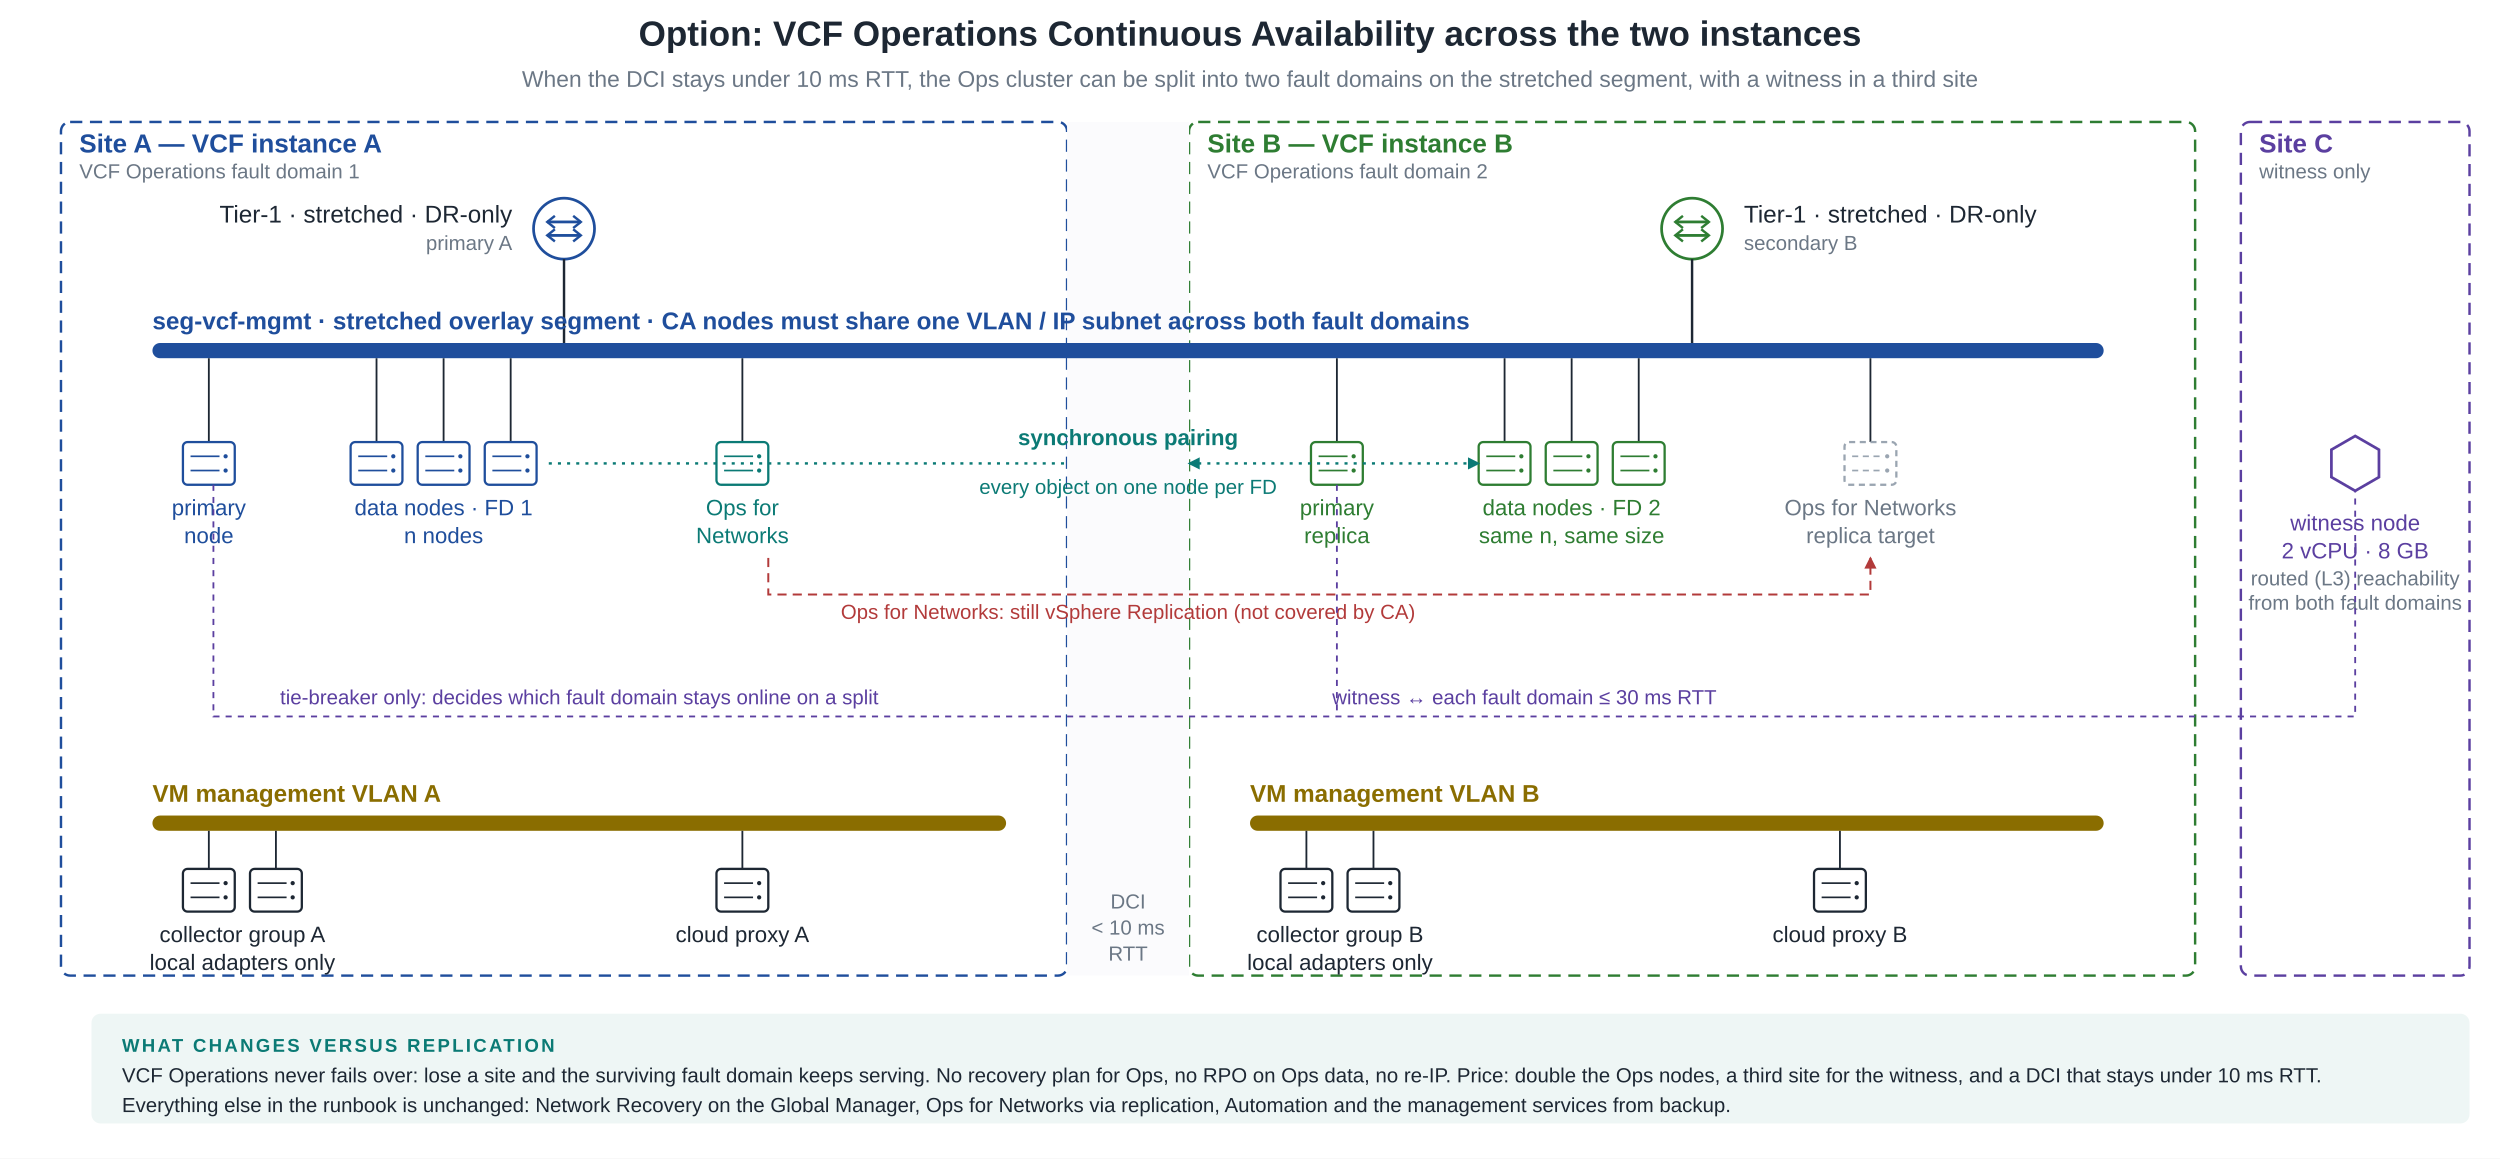
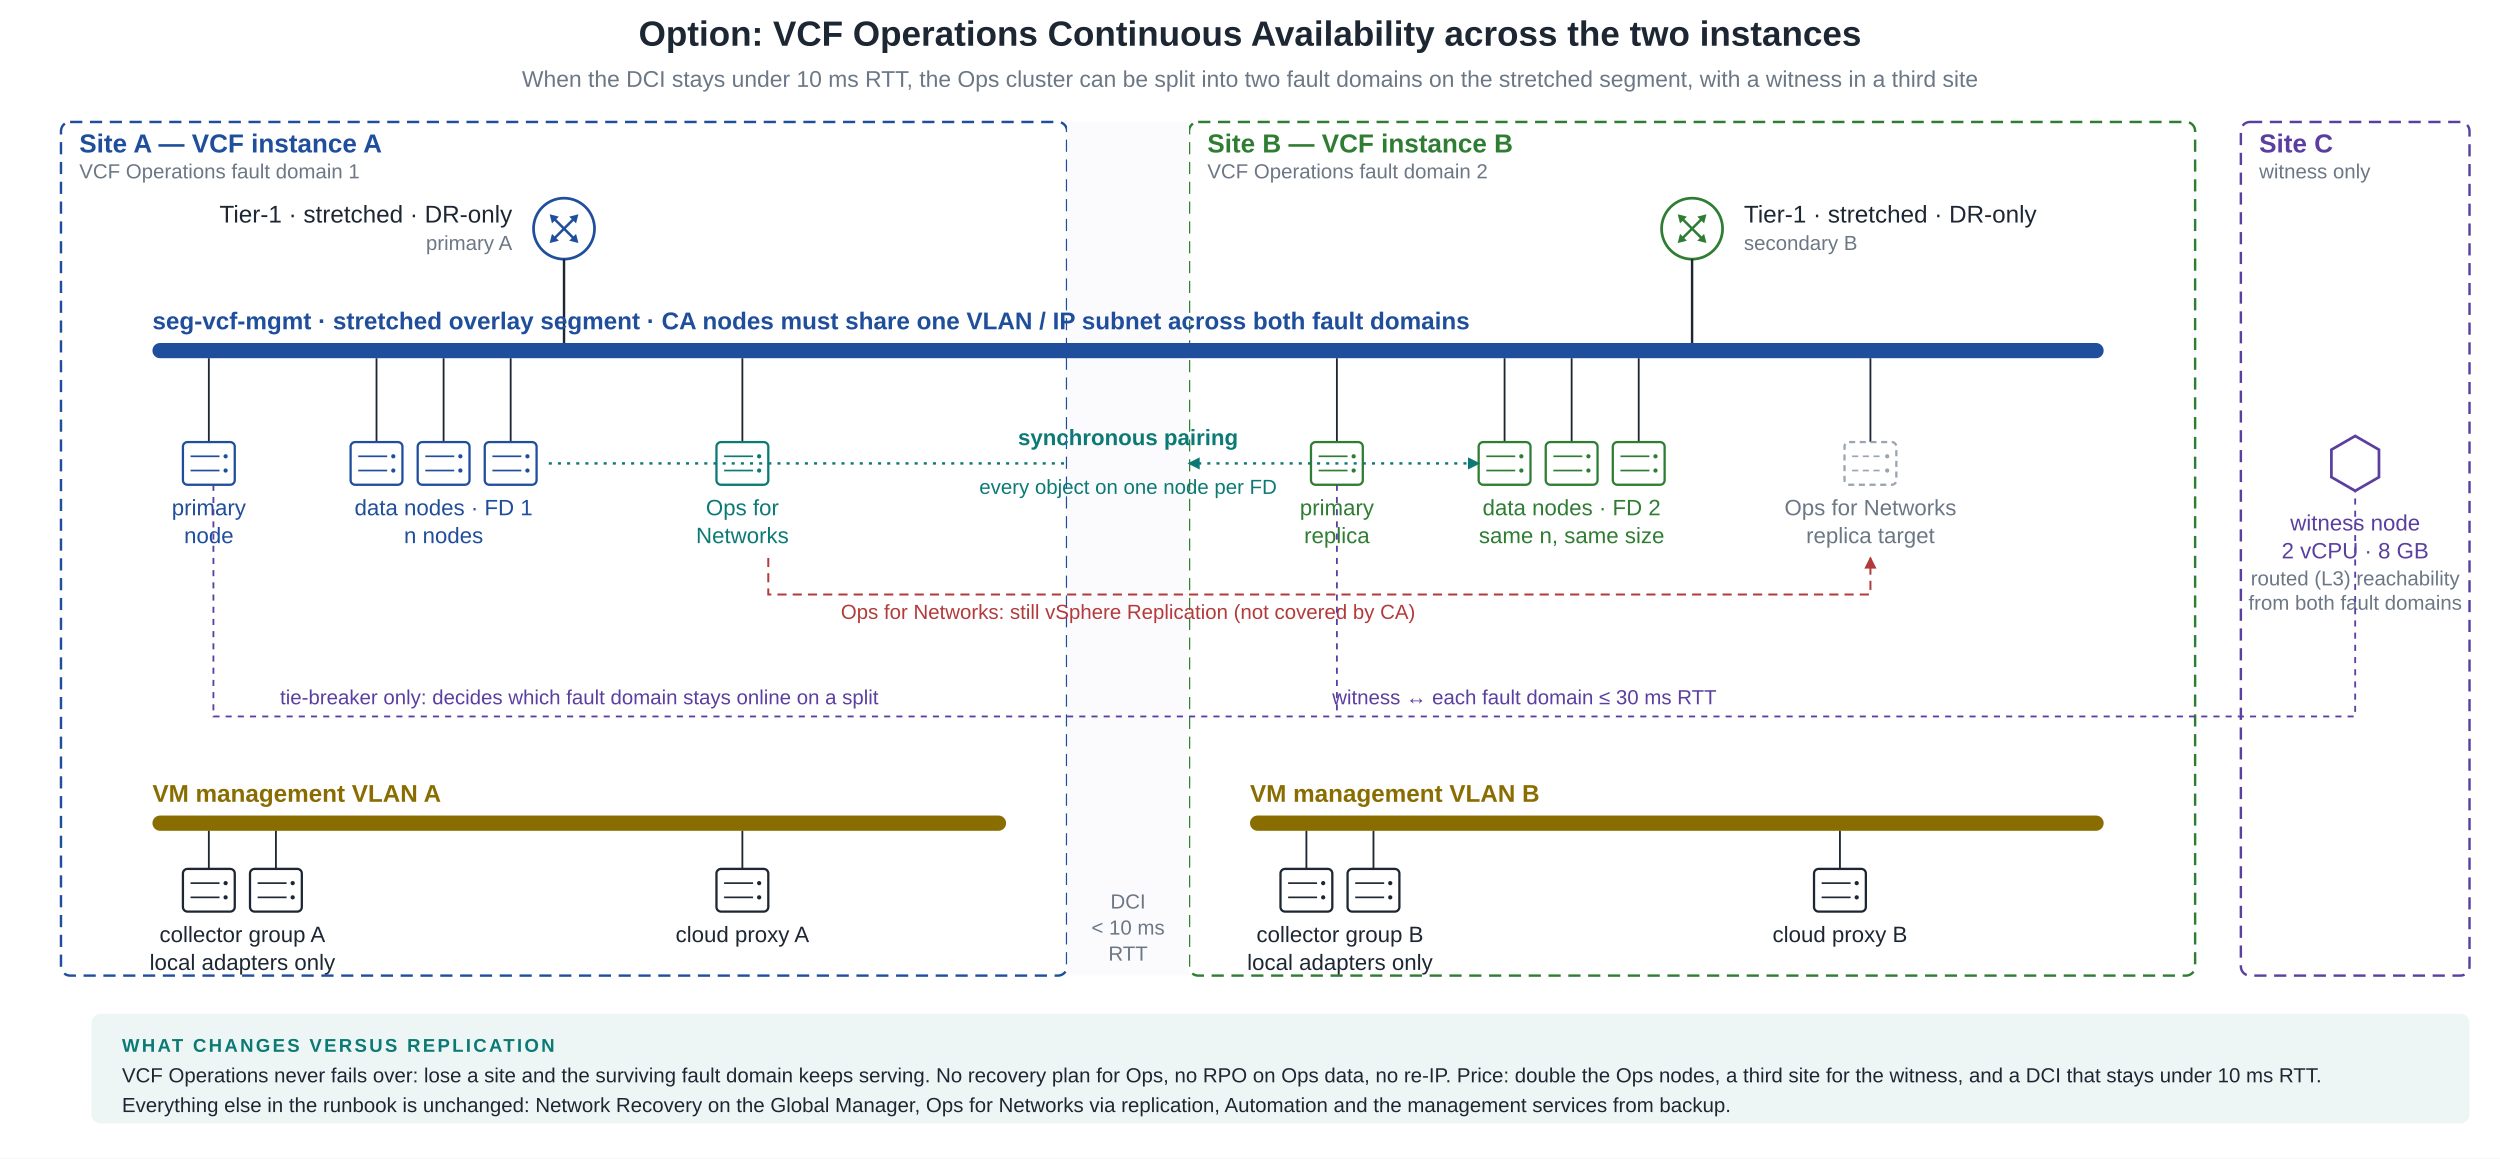
<svg xmlns="http://www.w3.org/2000/svg" width="1640" height="760" viewBox="0 0 1640 760" font-family="Arial, Helvetica, sans-serif" font-size="13" fill="#1d2733">
  <rect width="1640" height="760" fill="#ffffff" />
  <defs>
    <marker id="arr" markerUnits="userSpaceOnUse" markerWidth="8" markerHeight="8" refX="7" refY="4" orient="auto">
      <path d="M0,0 L8,4 L0,8 z" fill="#1d2733" />
    </marker>
    <marker id="arrs" markerUnits="userSpaceOnUse" markerWidth="8" markerHeight="8" refX="1" refY="4" orient="auto">
      <path d="M8,0 L0,4 L8,8 z" fill="#1d2733" />
    </marker>
    <marker id="arrb" markerUnits="userSpaceOnUse" markerWidth="8" markerHeight="8" refX="7" refY="4" orient="auto">
      <path d="M0,0 L8,4 L0,8 z" fill="#1f4e9c" />
    </marker>
    <marker id="arrbs" markerUnits="userSpaceOnUse" markerWidth="8" markerHeight="8" refX="1" refY="4" orient="auto">
      <path d="M8,0 L0,4 L8,8 z" fill="#1f4e9c" />
    </marker>
    <marker id="arrg" markerUnits="userSpaceOnUse" markerWidth="8" markerHeight="8" refX="7" refY="4" orient="auto">
      <path d="M0,0 L8,4 L0,8 z" fill="#2e7d32" />
    </marker>
    <marker id="arrgs" markerUnits="userSpaceOnUse" markerWidth="8" markerHeight="8" refX="1" refY="4" orient="auto">
      <path d="M8,0 L0,4 L8,8 z" fill="#2e7d32" />
    </marker>
    <marker id="arrt" markerUnits="userSpaceOnUse" markerWidth="8" markerHeight="8" refX="7" refY="4" orient="auto">
      <path d="M0,0 L8,4 L0,8 z" fill="#0b7a75" />
    </marker>
    <marker id="arrts" markerUnits="userSpaceOnUse" markerWidth="8" markerHeight="8" refX="1" refY="4" orient="auto">
      <path d="M8,0 L0,4 L8,8 z" fill="#0b7a75" />
    </marker>
    <marker id="arrp" markerUnits="userSpaceOnUse" markerWidth="8" markerHeight="8" refX="7" refY="4" orient="auto">
      <path d="M0,0 L8,4 L0,8 z" fill="#5b3fa0" />
    </marker>
    <marker id="arrps" markerUnits="userSpaceOnUse" markerWidth="8" markerHeight="8" refX="1" refY="4" orient="auto">
      <path d="M8,0 L0,4 L8,8 z" fill="#5b3fa0" />
    </marker>
    <marker id="arrr" markerUnits="userSpaceOnUse" markerWidth="8" markerHeight="8" refX="7" refY="4" orient="auto">
      <path d="M0,0 L8,4 L0,8 z" fill="#b23a3a" />
    </marker>
    <marker id="arrrs" markerUnits="userSpaceOnUse" markerWidth="8" markerHeight="8" refX="1" refY="4" orient="auto">
      <path d="M8,0 L0,4 L8,8 z" fill="#b23a3a" />
    </marker>
    <marker id="arrm" markerUnits="userSpaceOnUse" markerWidth="8" markerHeight="8" refX="7" refY="4" orient="auto">
      <path d="M0,0 L8,4 L0,8 z" fill="#6b7785" />
    </marker>
    <marker id="arrms" markerUnits="userSpaceOnUse" markerWidth="8" markerHeight="8" refX="1" refY="4" orient="auto">
      <path d="M8,0 L0,4 L8,8 z" fill="#6b7785" />
    </marker>
  </defs>
  <text x="820.0" y="30" text-anchor="middle" font-size="23" font-weight="bold">Option: VCF Operations Continuous Availability across the two instances</text>
  <text x="820.0" y="57" text-anchor="middle" font-size="15" fill="#6b7785">When the DCI stays under 10 ms RTT, the Ops cluster can be split into two fault domains on the stretched segment, with a witness in a third site</text>
  <rect x="40" y="80" width="660" height="560" rx="6" fill="none" stroke="#1f4e9c" stroke-width="1.6" stroke-dasharray="8 5" />
  <text x="52" y="100" font-size="17.1" fill="#1f4e9c" text-anchor="start" font-weight="bold">Site A — VCF instance A</text>
  <text x="52" y="117" font-size="13.4" fill="#6b7785" text-anchor="start">VCF Operations fault domain 1</text>
  <rect x="780" y="80" width="660" height="560" rx="6" fill="none" stroke="#2e7d32" stroke-width="1.6" stroke-dasharray="8 5" />
  <text x="792" y="100" font-size="17.1" fill="#2e7d32" text-anchor="start" font-weight="bold">Site B — VCF instance B</text>
  <text x="792" y="117" font-size="13.4" fill="#6b7785" text-anchor="start">VCF Operations fault domain 2</text>
  <rect x="1470" y="80" width="150" height="560" rx="6" fill="none" stroke="#5b3fa0" stroke-width="1.6" stroke-dasharray="8 5" />
  <text x="1482" y="100" font-size="17.1" fill="#5b3fa0" text-anchor="start" font-weight="bold">Site C</text>
  <text x="1482" y="117" font-size="13.4" fill="#6b7785" text-anchor="start">witness only</text>
  <rect x="700" y="80" width="80" height="560" rx="0" fill="#fbfbfd" stroke="none" stroke-width="1.4" />
  <text x="740.0" y="596.0" font-size="13.4" fill="#6b7785" text-anchor="middle">DCI</text>
  <text x="740.0" y="613.08" font-size="13.4" fill="#6b7785" text-anchor="middle">&lt; 10 ms</text>
  <text x="740.0" y="630.16" font-size="13.4" fill="#6b7785" text-anchor="middle">RTT</text>
  <circle cx="370" cy="150" r="20" fill="#ffffff" stroke="#1f4e9c" stroke-width="1.8" />
-   <line x1="359.0" y1="145.6" x2="381.0" y2="145.6" stroke="#1f4e9c" stroke-width="1.6" />
-   <path d="M376.0,141.6 L381.0,145.6 L376.0,149.6" fill="none" stroke="#1f4e9c" stroke-width="1.6" />
-   <line x1="381.0" y1="154.4" x2="359.0" y2="154.4" stroke="#1f4e9c" stroke-width="1.6" />
-   <path d="M364.0,150.4 L359.0,154.4 L364.0,158.4" fill="none" stroke="#1f4e9c" stroke-width="1.6" />
-   <line x1="381.0" y1="145.6" x2="359.0" y2="145.6" stroke="#1f4e9c" stroke-width="1.6" />
-   <path d="M364.0,141.6 L359.0,145.6 L364.0,149.6" fill="none" stroke="#1f4e9c" stroke-width="1.6" />
-   <line x1="359.0" y1="154.4" x2="381.0" y2="154.4" stroke="#1f4e9c" stroke-width="1.6" />
-   <path d="M376.0,150.4 L381.0,154.4 L376.0,158.4" fill="none" stroke="#1f4e9c" stroke-width="1.6" />
+   <line x1="370" y1="150" x2="363.99" y2="143.99" stroke="#1f4e9c" stroke-width="1.67" stroke-linecap="butt" />
+   <path d="M360.57,140.57 L366.58,142.10 L362.10,146.58 z" fill="#1f4e9c" />
+   <line x1="370" y1="150" x2="376.01" y2="143.99" stroke="#1f4e9c" stroke-width="1.67" stroke-linecap="butt" />
+   <path d="M379.43,140.57 L377.90,146.58 L373.42,142.10 z" fill="#1f4e9c" />
+   <line x1="370" y1="150" x2="376.01" y2="156.01" stroke="#1f4e9c" stroke-width="1.67" stroke-linecap="butt" />
+   <path d="M379.43,159.43 L373.42,157.90 L377.90,153.42 z" fill="#1f4e9c" />
+   <line x1="370" y1="150" x2="363.99" y2="156.01" stroke="#1f4e9c" stroke-width="1.67" stroke-linecap="butt" />
+   <path d="M360.57,159.43 L362.10,153.42 L366.58,157.90 z" fill="#1f4e9c" />
  <text x="336" y="146" font-size="15.9" fill="#1d2733" text-anchor="end">Tier-1 · stretched · DR-only</text>
  <text x="336" y="164" font-size="13.4" fill="#6b7785" text-anchor="end">primary A</text>
  <circle cx="1110" cy="150" r="20" fill="#ffffff" stroke="#2e7d32" stroke-width="1.8" />
-   <line x1="1099.0" y1="145.6" x2="1121.0" y2="145.6" stroke="#2e7d32" stroke-width="1.6" />
-   <path d="M1116.0,141.6 L1121.0,145.6 L1116.0,149.6" fill="none" stroke="#2e7d32" stroke-width="1.6" />
-   <line x1="1121.0" y1="154.4" x2="1099.0" y2="154.4" stroke="#2e7d32" stroke-width="1.6" />
-   <path d="M1104.0,150.4 L1099.0,154.4 L1104.0,158.4" fill="none" stroke="#2e7d32" stroke-width="1.6" />
-   <line x1="1121.0" y1="145.6" x2="1099.0" y2="145.6" stroke="#2e7d32" stroke-width="1.6" />
-   <path d="M1104.0,141.6 L1099.0,145.6 L1104.0,149.6" fill="none" stroke="#2e7d32" stroke-width="1.6" />
-   <line x1="1099.0" y1="154.4" x2="1121.0" y2="154.4" stroke="#2e7d32" stroke-width="1.6" />
-   <path d="M1116.0,150.4 L1121.0,154.4 L1116.0,158.4" fill="none" stroke="#2e7d32" stroke-width="1.6" />
+   <line x1="1110" y1="150" x2="1103.99" y2="143.99" stroke="#2e7d32" stroke-width="1.67" stroke-linecap="butt" />
+   <path d="M1100.57,140.57 L1106.58,142.10 L1102.10,146.58 z" fill="#2e7d32" />
+   <line x1="1110" y1="150" x2="1116.01" y2="143.99" stroke="#2e7d32" stroke-width="1.67" stroke-linecap="butt" />
+   <path d="M1119.43,140.57 L1117.90,146.58 L1113.42,142.10 z" fill="#2e7d32" />
+   <line x1="1110" y1="150" x2="1116.01" y2="156.01" stroke="#2e7d32" stroke-width="1.67" stroke-linecap="butt" />
+   <path d="M1119.43,159.43 L1113.42,157.90 L1117.90,153.42 z" fill="#2e7d32" />
+   <line x1="1110" y1="150" x2="1103.99" y2="156.01" stroke="#2e7d32" stroke-width="1.67" stroke-linecap="butt" />
+   <path d="M1100.57,159.43 L1102.10,153.42 L1106.58,157.90 z" fill="#2e7d32" />
  <text x="1144" y="146" font-size="15.9" fill="#1d2733" text-anchor="start">Tier-1 · stretched · DR-only</text>
  <text x="1144" y="164" font-size="13.4" fill="#6b7785" text-anchor="start">secondary B</text>
  <path d="M370,170 L370,230" fill="none" stroke="#1d2733" stroke-width="1.6" />
  <path d="M1110,170 L1110,230" fill="none" stroke="#1d2733" stroke-width="1.6" />
  <rect x="100" y="225.0" width="1280" height="10" rx="5.0" fill="#1f4e9c" />
  <text x="100" y="216" font-size="15.9" fill="#1f4e9c" text-anchor="start" font-weight="bold">seg-vcf-mgmt · stretched overlay segment · CA nodes must share one VLAN / IP subnet across both fault domains</text>
  <path d="M137.0,235 L137.0,290" fill="none" stroke="#1d2733" stroke-width="1.2" />
  <rect x="120" y="290" width="34" height="28" rx="3" fill="#ffffff" stroke="#1f4e9c" stroke-width="1.5" />
  <line x1="125" y1="299.333" x2="144" y2="299.333" stroke="#1f4e9c" stroke-width="1.1" />
  <circle cx="148" cy="299.333" r="1.4" fill="#1f4e9c" />
  <line x1="125" y1="308.667" x2="144" y2="308.667" stroke="#1f4e9c" stroke-width="1.1" />
  <circle cx="148" cy="308.667" r="1.4" fill="#1f4e9c" />
  <text x="137.0" y="338.0" font-size="14.6" fill="#1f4e9c" text-anchor="middle">primary</text>
  <text x="137.0" y="356.3" font-size="14.6" fill="#1f4e9c" text-anchor="middle">node</text>
  <path d="M247.0,235 L247.0,290" fill="none" stroke="#1d2733" stroke-width="1.2" />
  <rect x="230" y="290" width="34" height="28" rx="3" fill="#ffffff" stroke="#1f4e9c" stroke-width="1.5" />
  <line x1="235" y1="299.333" x2="254" y2="299.333" stroke="#1f4e9c" stroke-width="1.1" />
  <circle cx="258" cy="299.333" r="1.4" fill="#1f4e9c" />
  <line x1="235" y1="308.667" x2="254" y2="308.667" stroke="#1f4e9c" stroke-width="1.1" />
  <circle cx="258" cy="308.667" r="1.4" fill="#1f4e9c" />
  <path d="M291.0,235 L291.0,290" fill="none" stroke="#1d2733" stroke-width="1.2" />
  <rect x="274" y="290" width="34" height="28" rx="3" fill="#ffffff" stroke="#1f4e9c" stroke-width="1.5" />
  <line x1="279" y1="299.333" x2="298" y2="299.333" stroke="#1f4e9c" stroke-width="1.1" />
  <circle cx="302" cy="299.333" r="1.4" fill="#1f4e9c" />
  <line x1="279" y1="308.667" x2="298" y2="308.667" stroke="#1f4e9c" stroke-width="1.1" />
  <circle cx="302" cy="308.667" r="1.4" fill="#1f4e9c" />
  <path d="M335.0,235 L335.0,290" fill="none" stroke="#1d2733" stroke-width="1.2" />
  <rect x="318" y="290" width="34" height="28" rx="3" fill="#ffffff" stroke="#1f4e9c" stroke-width="1.5" />
  <line x1="323" y1="299.333" x2="342" y2="299.333" stroke="#1f4e9c" stroke-width="1.1" />
  <circle cx="346" cy="299.333" r="1.4" fill="#1f4e9c" />
  <line x1="323" y1="308.667" x2="342" y2="308.667" stroke="#1f4e9c" stroke-width="1.1" />
  <circle cx="346" cy="308.667" r="1.4" fill="#1f4e9c" />
  <text x="291.0" y="338.0" font-size="14.6" fill="#1f4e9c" text-anchor="middle">data nodes · FD 1</text>
  <text x="291.0" y="356.3" font-size="14.6" fill="#1f4e9c" text-anchor="middle">n nodes</text>
  <path d="M487.0,235 L487.0,290" fill="none" stroke="#1d2733" stroke-width="1.2" />
  <rect x="470" y="290" width="34" height="28" rx="3" fill="#ffffff" stroke="#0b7a75" stroke-width="1.5" />
  <line x1="475" y1="299.333" x2="494" y2="299.333" stroke="#0b7a75" stroke-width="1.1" />
  <circle cx="498" cy="299.333" r="1.4" fill="#0b7a75" />
  <line x1="475" y1="308.667" x2="494" y2="308.667" stroke="#0b7a75" stroke-width="1.1" />
  <circle cx="498" cy="308.667" r="1.4" fill="#0b7a75" />
  <text x="487.0" y="338.0" font-size="14.6" fill="#0b7a75" text-anchor="middle">Ops for</text>
  <text x="487.0" y="356.3" font-size="14.6" fill="#0b7a75" text-anchor="middle">Networks</text>
  <path d="M877.0,235 L877.0,290" fill="none" stroke="#1d2733" stroke-width="1.2" />
  <rect x="860" y="290" width="34" height="28" rx="3" fill="#ffffff" stroke="#2e7d32" stroke-width="1.5" />
  <line x1="865" y1="299.333" x2="884" y2="299.333" stroke="#2e7d32" stroke-width="1.1" />
  <circle cx="888" cy="299.333" r="1.4" fill="#2e7d32" />
  <line x1="865" y1="308.667" x2="884" y2="308.667" stroke="#2e7d32" stroke-width="1.1" />
  <circle cx="888" cy="308.667" r="1.4" fill="#2e7d32" />
  <text x="877.0" y="338.0" font-size="14.6" fill="#2e7d32" text-anchor="middle">primary</text>
  <text x="877.0" y="356.3" font-size="14.6" fill="#2e7d32" text-anchor="middle">replica</text>
  <path d="M987.0,235 L987.0,290" fill="none" stroke="#1d2733" stroke-width="1.2" />
  <rect x="970" y="290" width="34" height="28" rx="3" fill="#ffffff" stroke="#2e7d32" stroke-width="1.5" />
  <line x1="975" y1="299.333" x2="994" y2="299.333" stroke="#2e7d32" stroke-width="1.1" />
  <circle cx="998" cy="299.333" r="1.4" fill="#2e7d32" />
  <line x1="975" y1="308.667" x2="994" y2="308.667" stroke="#2e7d32" stroke-width="1.1" />
  <circle cx="998" cy="308.667" r="1.4" fill="#2e7d32" />
  <path d="M1031.0,235 L1031.0,290" fill="none" stroke="#1d2733" stroke-width="1.2" />
  <rect x="1014" y="290" width="34" height="28" rx="3" fill="#ffffff" stroke="#2e7d32" stroke-width="1.5" />
  <line x1="1019" y1="299.333" x2="1038" y2="299.333" stroke="#2e7d32" stroke-width="1.1" />
  <circle cx="1042" cy="299.333" r="1.4" fill="#2e7d32" />
  <line x1="1019" y1="308.667" x2="1038" y2="308.667" stroke="#2e7d32" stroke-width="1.1" />
  <circle cx="1042" cy="308.667" r="1.4" fill="#2e7d32" />
  <path d="M1075.0,235 L1075.0,290" fill="none" stroke="#1d2733" stroke-width="1.2" />
  <rect x="1058" y="290" width="34" height="28" rx="3" fill="#ffffff" stroke="#2e7d32" stroke-width="1.5" />
  <line x1="1063" y1="299.333" x2="1082" y2="299.333" stroke="#2e7d32" stroke-width="1.1" />
  <circle cx="1086" cy="299.333" r="1.4" fill="#2e7d32" />
  <line x1="1063" y1="308.667" x2="1082" y2="308.667" stroke="#2e7d32" stroke-width="1.1" />
  <circle cx="1086" cy="308.667" r="1.4" fill="#2e7d32" />
  <text x="1031.0" y="338.0" font-size="14.6" fill="#2e7d32" text-anchor="middle">data nodes · FD 2</text>
  <text x="1031.0" y="356.3" font-size="14.6" fill="#2e7d32" text-anchor="middle">same n, same size</text>
  <path d="M1227.0,235 L1227.0,290" fill="none" stroke="#1d2733" stroke-width="1.2" />
  <rect x="1210" y="290" width="34" height="28" rx="3" fill="#ffffff" stroke="#9aa5b1" stroke-width="1.5" stroke-dasharray="4 3" />
  <line x1="1215" y1="299.333" x2="1234" y2="299.333" stroke="#9aa5b1" stroke-width="1.1" stroke-dasharray="4 3" />
  <circle cx="1238" cy="299.333" r="1.4" fill="#9aa5b1" />
  <line x1="1215" y1="308.667" x2="1234" y2="308.667" stroke="#9aa5b1" stroke-width="1.1" stroke-dasharray="4 3" />
  <circle cx="1238" cy="308.667" r="1.4" fill="#9aa5b1" />
  <text x="1227.0" y="338.0" font-size="14.6" fill="#6b7785" text-anchor="middle">Ops for Networks</text>
  <text x="1227.0" y="356.3" font-size="14.6" fill="#6b7785" text-anchor="middle">replica target</text>
  <path d="M360,304 L700,304" fill="none" stroke="#0b7a75" stroke-width="1.6" stroke-dasharray="2 4" />
  <path d="M780,304 L970,304" fill="none" stroke="#0b7a75" stroke-width="1.6" stroke-dasharray="2 4" marker-end="url(#arrt)" marker-start="url(#arrts)" />
  <text x="740.0" y="292" font-size="14.6" fill="#0b7a75" text-anchor="middle" font-weight="bold">synchronous pairing</text>
  <text x="740.0" y="324" font-size="13.4" fill="#0b7a75" text-anchor="middle">every object on one node per FD</text>
  <path d="M504,366 L504,390 L1227,390 L1227,366" fill="none" stroke="#b23a3a" stroke-width="1.3" stroke-dasharray="6 4" marker-end="url(#arrr)" />
  <text x="740.0" y="406" font-size="13.4" fill="#b23a3a" text-anchor="middle">Ops for Networks: still vSphere Replication (not covered by CA)</text>
  <polygon points="1560.6,295.0 1560.6,313.0 1545.0,322.0 1529.4,313.0 1529.4,295.0 1545.0,286.0" fill="#ffffff" stroke="#5b3fa0" stroke-width="1.8" />
  <text x="1545" y="348.0" font-size="14.6" fill="#5b3fa0" text-anchor="middle">witness node</text>
  <text x="1545" y="366.3" font-size="14.6" fill="#5b3fa0" text-anchor="middle">2 vCPU · 8 GB</text>
  <text x="1545" y="384" font-size="13.4" fill="#6b7785" text-anchor="middle">routed (L3) reachability</text>
  <text x="1545" y="400" font-size="13.4" fill="#6b7785" text-anchor="middle">from both fault domains</text>
  <path d="M140,318 L140,470 L1545,470 L1545,322" fill="none" stroke="#5b3fa0" stroke-width="1.2" stroke-dasharray="4 4" />
  <path d="M877,318 L877,470" fill="none" stroke="#5b3fa0" stroke-width="1.2" stroke-dasharray="4 4" />
  <text x="1000" y="462" font-size="13.4" fill="#5b3fa0" text-anchor="middle">witness ↔ each fault domain ≤ 30 ms RTT</text>
  <text x="380" y="462" font-size="13.4" fill="#5b3fa0" text-anchor="middle">tie-breaker only: decides which fault domain stays online on a split</text>
  <rect x="100" y="535.0" width="560" height="10" rx="5.0" fill="#8a6d00" />
  <text x="100" y="526" font-size="15.9" fill="#8a6d00" text-anchor="start" font-weight="bold">VM management VLAN A</text>
  <rect x="820" y="535.0" width="560" height="10" rx="5.0" fill="#8a6d00" />
  <text x="820" y="526" font-size="15.9" fill="#8a6d00" text-anchor="start" font-weight="bold">VM management VLAN B</text>
  <path d="M137.0,545 L137.0,570" fill="none" stroke="#1d2733" stroke-width="1.2" />
  <rect x="120" y="570" width="34" height="28" rx="3" fill="#ffffff" stroke="#1d2733" stroke-width="1.5" />
  <line x1="125" y1="579.333" x2="144" y2="579.333" stroke="#1d2733" stroke-width="1.1" />
  <circle cx="148" cy="579.333" r="1.4" fill="#1d2733" />
  <line x1="125" y1="588.667" x2="144" y2="588.667" stroke="#1d2733" stroke-width="1.1" />
  <circle cx="148" cy="588.667" r="1.4" fill="#1d2733" />
  <path d="M181.0,545 L181.0,570" fill="none" stroke="#1d2733" stroke-width="1.2" />
  <rect x="164" y="570" width="34" height="28" rx="3" fill="#ffffff" stroke="#1d2733" stroke-width="1.5" />
  <line x1="169" y1="579.333" x2="188" y2="579.333" stroke="#1d2733" stroke-width="1.1" />
  <circle cx="192" cy="579.333" r="1.4" fill="#1d2733" />
  <line x1="169" y1="588.667" x2="188" y2="588.667" stroke="#1d2733" stroke-width="1.1" />
  <circle cx="192" cy="588.667" r="1.4" fill="#1d2733" />
  <text x="159.0" y="618.0" font-size="14.6" fill="#1d2733" text-anchor="middle">collector group A</text>
  <text x="159.0" y="636.3" font-size="14.6" fill="#1d2733" text-anchor="middle">local adapters only</text>
  <path d="M857.0,545 L857.0,570" fill="none" stroke="#1d2733" stroke-width="1.2" />
  <rect x="840" y="570" width="34" height="28" rx="3" fill="#ffffff" stroke="#1d2733" stroke-width="1.5" />
  <line x1="845" y1="579.333" x2="864" y2="579.333" stroke="#1d2733" stroke-width="1.1" />
  <circle cx="868" cy="579.333" r="1.4" fill="#1d2733" />
  <line x1="845" y1="588.667" x2="864" y2="588.667" stroke="#1d2733" stroke-width="1.1" />
  <circle cx="868" cy="588.667" r="1.4" fill="#1d2733" />
  <path d="M901.0,545 L901.0,570" fill="none" stroke="#1d2733" stroke-width="1.2" />
  <rect x="884" y="570" width="34" height="28" rx="3" fill="#ffffff" stroke="#1d2733" stroke-width="1.5" />
  <line x1="889" y1="579.333" x2="908" y2="579.333" stroke="#1d2733" stroke-width="1.1" />
  <circle cx="912" cy="579.333" r="1.4" fill="#1d2733" />
  <line x1="889" y1="588.667" x2="908" y2="588.667" stroke="#1d2733" stroke-width="1.1" />
  <circle cx="912" cy="588.667" r="1.4" fill="#1d2733" />
  <text x="879.0" y="618.0" font-size="14.6" fill="#1d2733" text-anchor="middle">collector group B</text>
  <text x="879.0" y="636.3" font-size="14.6" fill="#1d2733" text-anchor="middle">local adapters only</text>
  <path d="M487.0,545 L487.0,570" fill="none" stroke="#1d2733" stroke-width="1.2" />
  <rect x="470" y="570" width="34" height="28" rx="3" fill="#ffffff" stroke="#1d2733" stroke-width="1.5" />
  <line x1="475" y1="579.333" x2="494" y2="579.333" stroke="#1d2733" stroke-width="1.1" />
  <circle cx="498" cy="579.333" r="1.4" fill="#1d2733" />
  <line x1="475" y1="588.667" x2="494" y2="588.667" stroke="#1d2733" stroke-width="1.1" />
  <circle cx="498" cy="588.667" r="1.4" fill="#1d2733" />
  <text x="487.0" y="618.0" font-size="14.6" fill="#1d2733" text-anchor="middle">cloud proxy A</text>
  <path d="M1207.0,545 L1207.0,570" fill="none" stroke="#1d2733" stroke-width="1.2" />
  <rect x="1190" y="570" width="34" height="28" rx="3" fill="#ffffff" stroke="#1d2733" stroke-width="1.5" />
  <line x1="1195" y1="579.333" x2="1214" y2="579.333" stroke="#1d2733" stroke-width="1.1" />
  <circle cx="1218" cy="579.333" r="1.4" fill="#1d2733" />
  <line x1="1195" y1="588.667" x2="1214" y2="588.667" stroke="#1d2733" stroke-width="1.1" />
  <circle cx="1218" cy="588.667" r="1.4" fill="#1d2733" />
  <text x="1207.0" y="618.0" font-size="14.6" fill="#1d2733" text-anchor="middle">cloud proxy B</text>
  <rect x="60" y="665" width="1560" height="72" rx="6" fill="#eef6f5" stroke="none" stroke-width="1.4" />
  <text x="80" y="690" font-size="12.2" fill="#0b7a75" text-anchor="start" font-weight="bold" letter-spacing="1.5">WHAT CHANGES VERSUS REPLICATION</text>
  <text x="80" y="710.0" font-size="13.4" fill="#1d2733" text-anchor="start">VCF Operations never fails over: lose a site and the surviving fault domain keeps serving. No recovery plan for Ops, no RPO on Ops data, no re-IP. Price: double the Ops nodes, a third site for the witness, and a DCI that stays under 10 ms RTT.</text>
  <text x="80" y="729.52" font-size="13.4" fill="#1d2733" text-anchor="start">Everything else in the runbook is unchanged: Network Recovery on the Global Manager, Ops for Networks via replication, Automation and the management services from backup.</text>
</svg>
